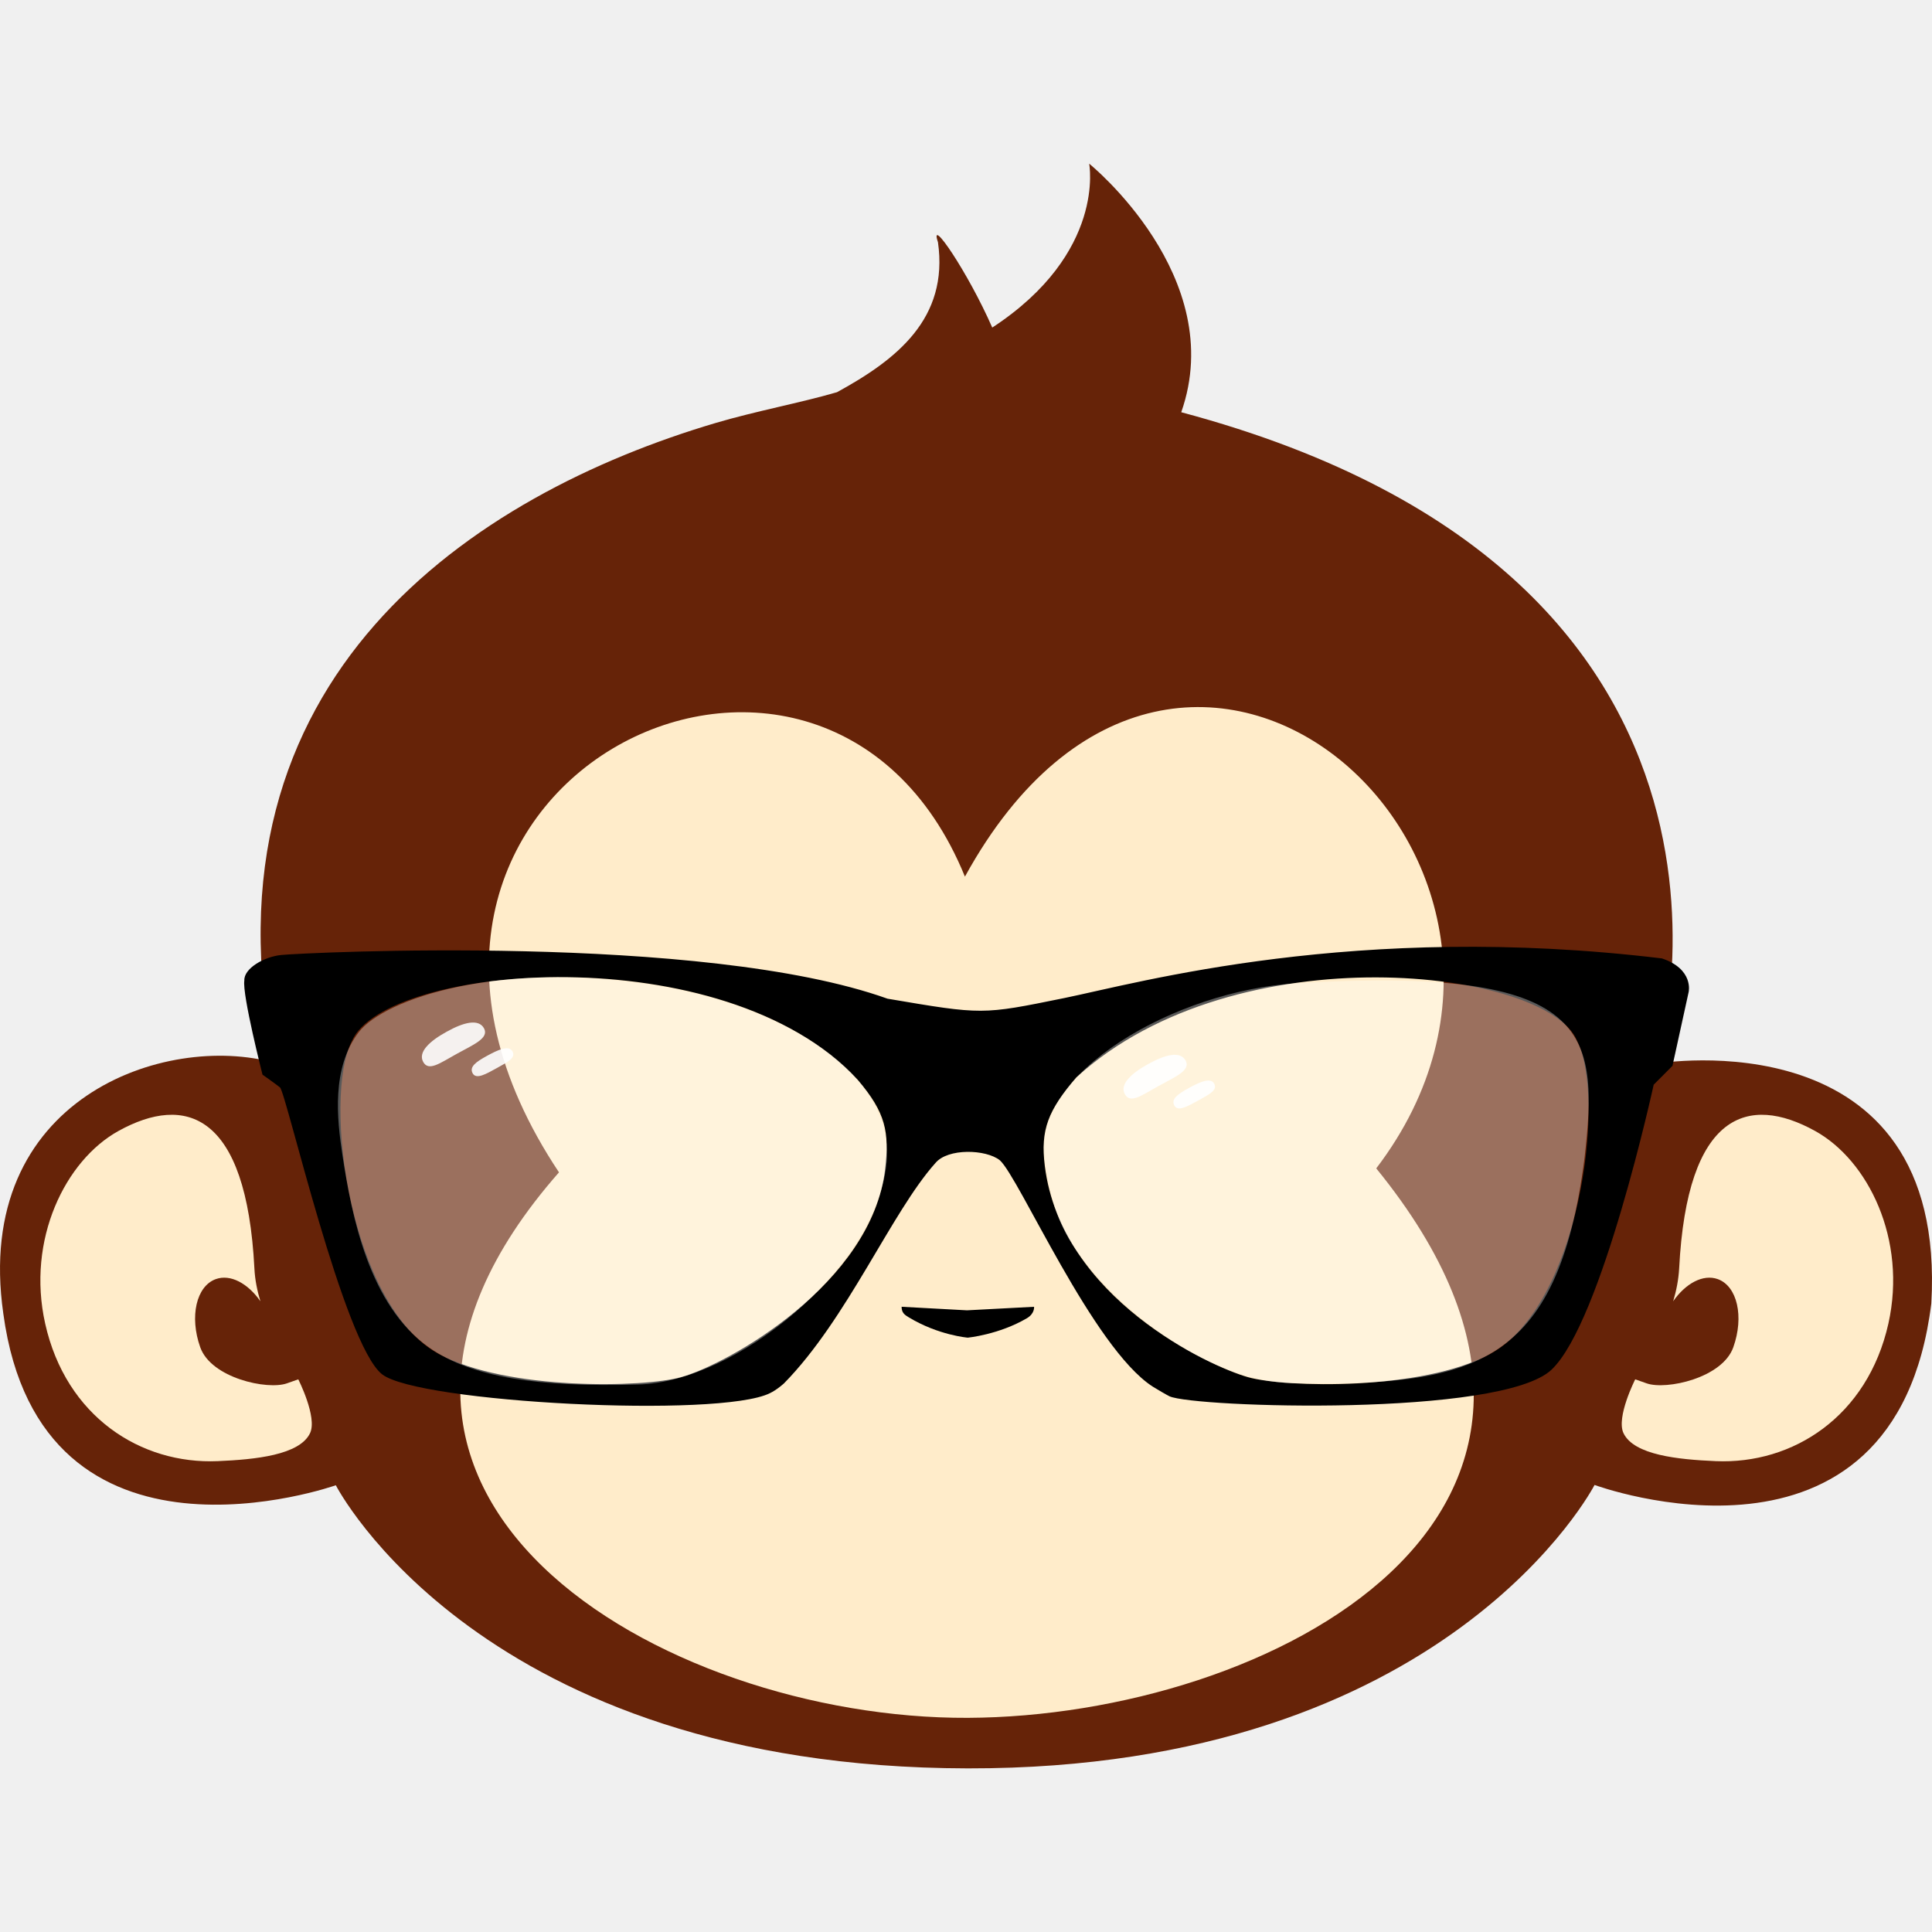
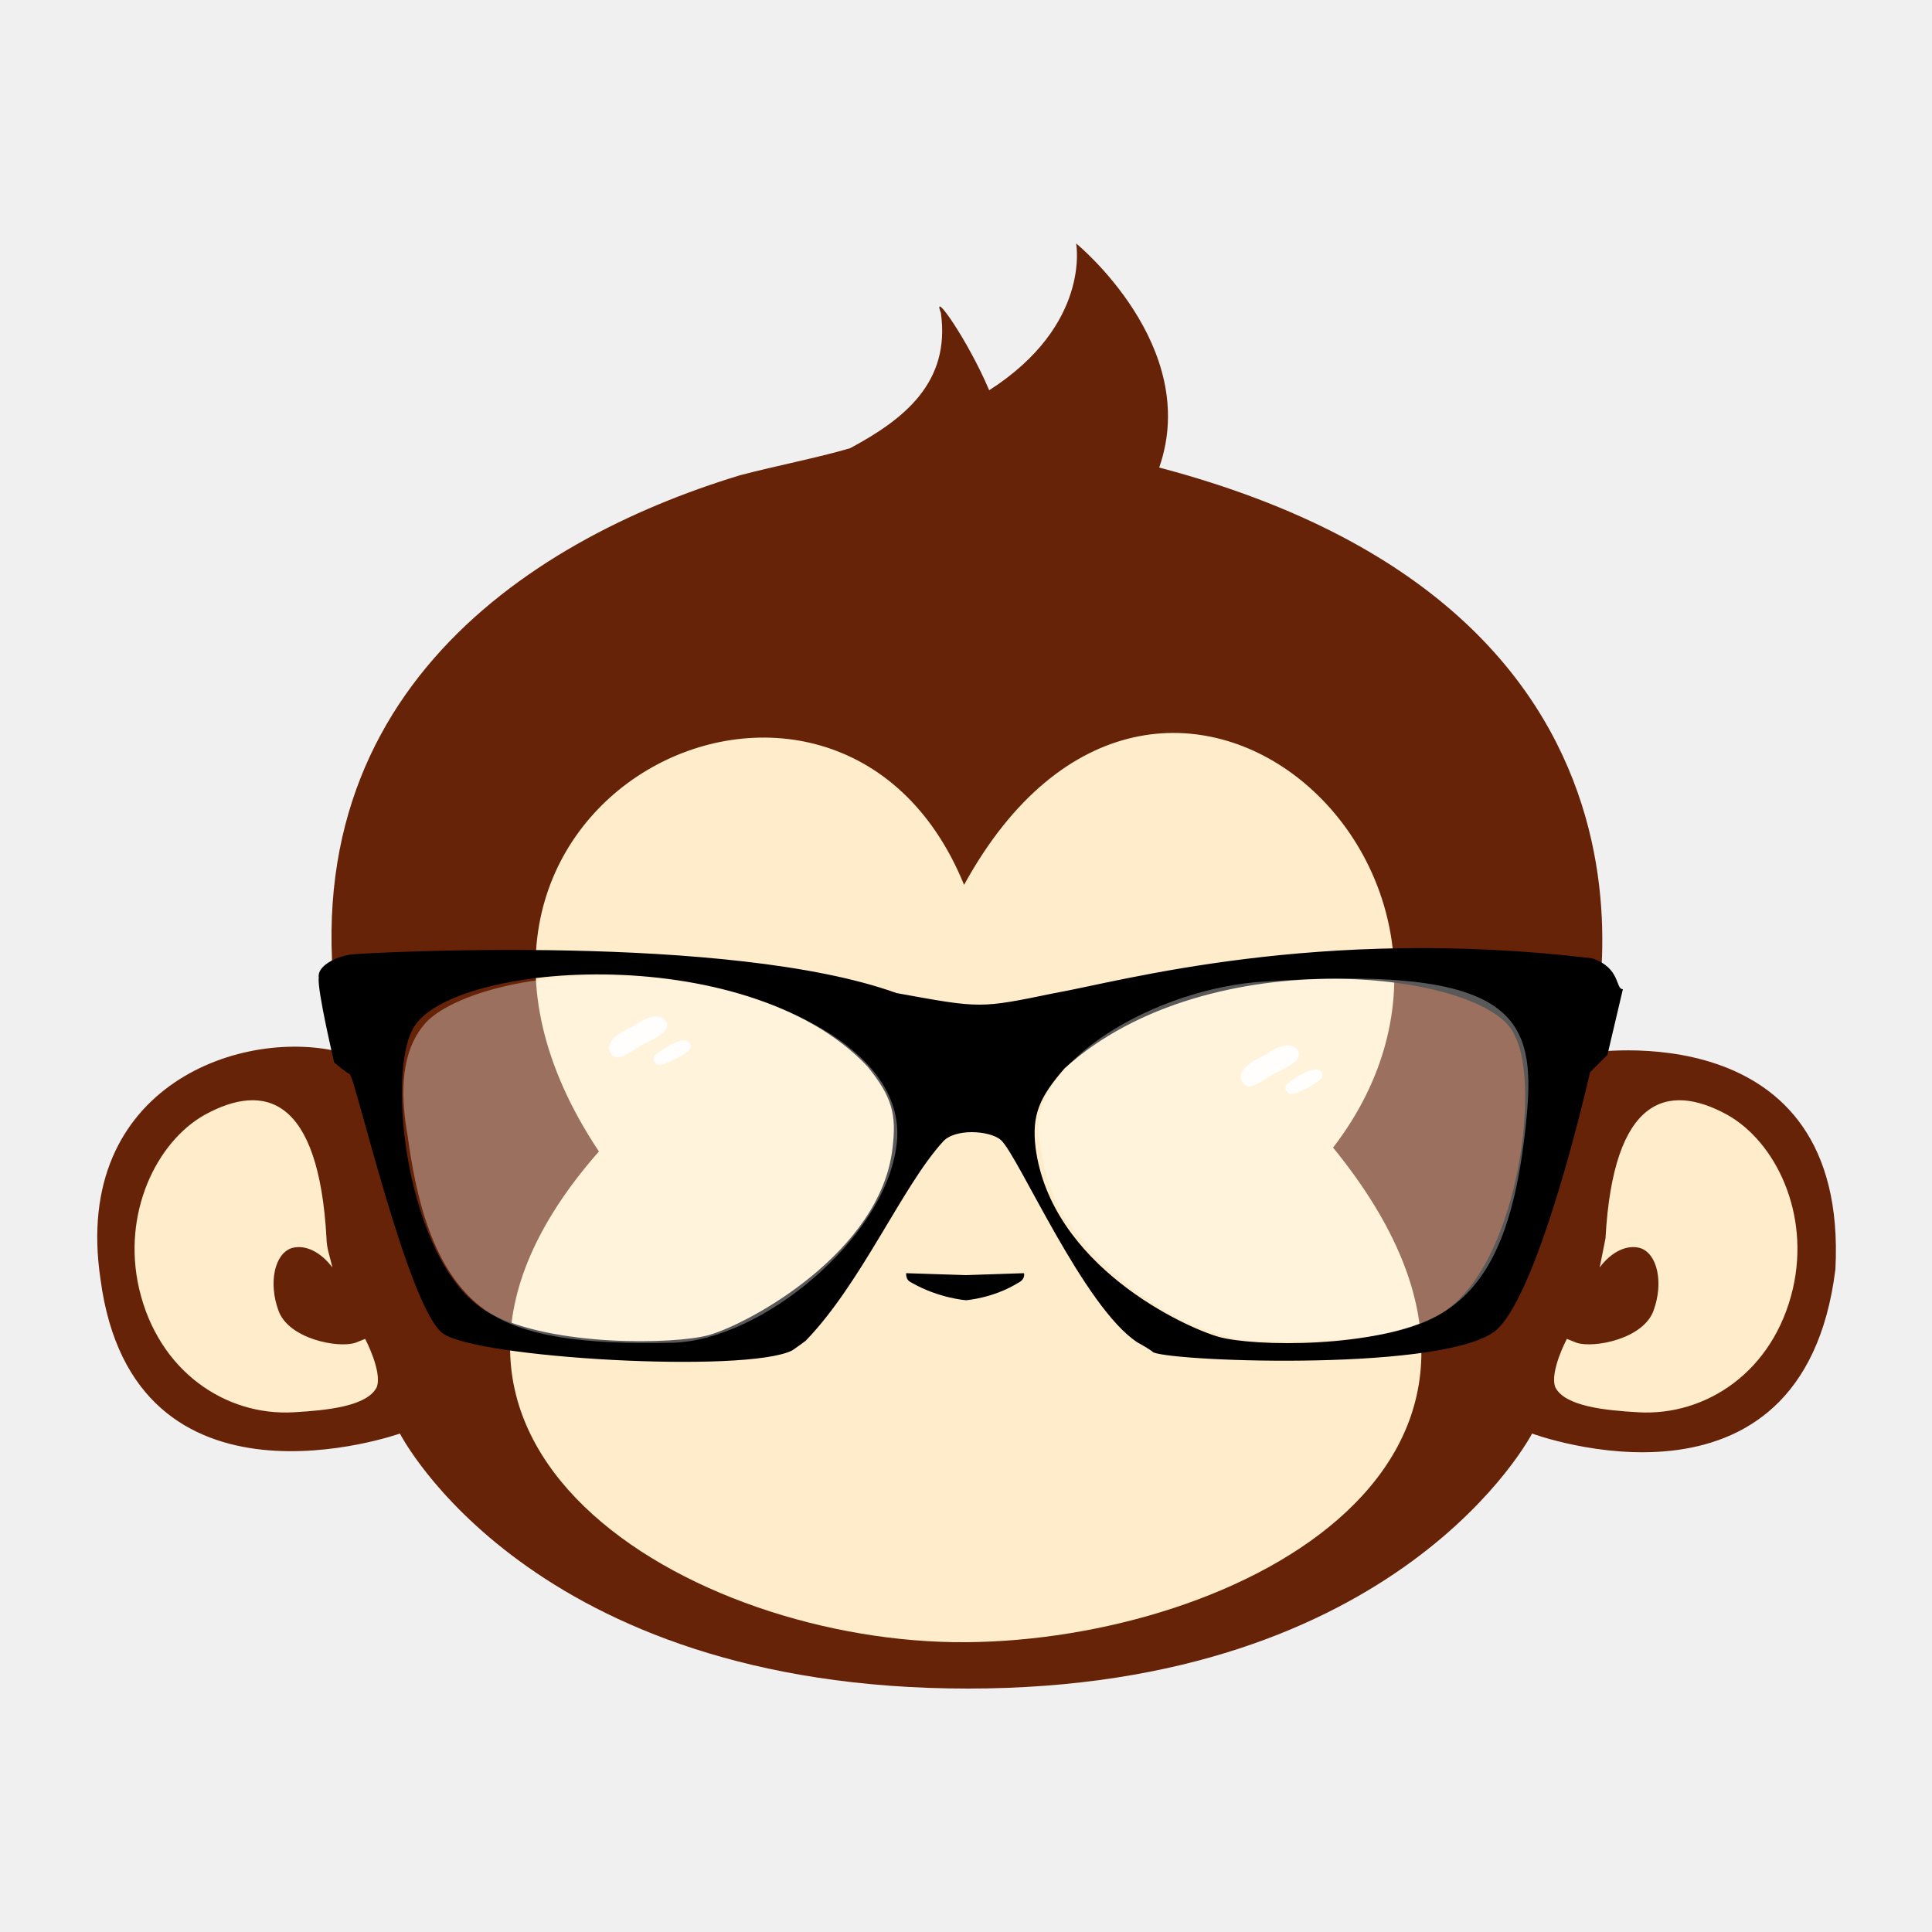
- <svg xmlns="http://www.w3.org/2000/svg" width="100" height="100" viewBox="0 0 100 100">
-   <path fill="#662308" d="M85.768 55.047s7.725-25.08-24.627-33.71C63.61 14.313 56.375 8.47 56.375 8.47s.895 4.614-5.016 8.485c-1.256-2.866-3.288-5.845-2.81-4.417.562 3.946-2.132 6.073-5.226 7.762-1.87.547-4.243.987-6.295 1.597-12.426 3.682-26.97 13.12-22.815 33.116C8.582 53.428-1.43 56.816.172 67.996c1.938 14.296 17.21 8.88 17.21 8.88s7.475 14.616 32.712 14.655c24.872.04 32.44-14.67 32.44-14.67s15.553 5.74 17.43-9.393c.865-14.96-14.196-12.42-14.196-12.42z" />
-   <path fill="#FFECCA" d="M49.945 45.375c-7.376-18.09-34.3-4.66-21.012 15.306-14.68 16.696 5.37 28.304 21.164 28.234 15.516-.068 35.75-10.492 21.137-28.44 12.037-15.794-10.02-35.623-21.29-15.1z" />
-   <path d="M86.014 49.607c-15.827-1.913-27.123 1.278-30.926 2.052-4.278.87-4.21.87-9.15.033-9.53-3.41-30.15-2.382-31.376-2.263-.888.088-1.947.698-1.915 1.323-.12.712.94 4.872.94 4.872s.72.507.904.66c.327.274 3.295 13.305 5.29 14.852 1.878 1.464 17.46 2.278 20.07.974.362-.17.727-.506.727-.506 3.276-3.33 5.572-8.878 7.84-11.407.64-.775 2.612-.715 3.332-.143.998.882 4.814 9.713 7.912 11.715.228.144.75.446.873.504 1.283.582 17.165 1.093 19.774-1.38 2.607-2.47 5.286-14.75 5.286-14.75l.972-.975.838-3.825s.278-1.182-1.392-1.738zm-40.197 10.89c-.678 5.946-8.168 10.125-10.56 10.782-1.948.553-9.007.695-12.523-1.185-4.64-2.48-6.053-13.22-4.52-16.212 1.722-3.982 19.256-5.495 26.18 2.007 1.46 1.71 1.64 2.71 1.423 4.606zm31.29 9.6c-3.51 1.88-10.572 1.736-12.52 1.183-1.966-.556-9.652-4.085-10.507-10.922-.236-1.896.174-2.89 1.634-4.595 8.3-7.57 24.457-5.6 25.92-1.878 1.528 2.99.114 13.73-4.526 16.21z" />
-   <path opacity=".35" fill="#FFF" d="M45.87 60.358c-.66 5.356-7.75 11.17-12.837 11.305-5.148.14-8.592-.348-10.817-1.914-3.12-2.192-4.002-6.79-4.49-9.948-.29-1.914-.567-4.52.837-6.368 1.322-1.736 7.328-3.77 15.55-2.398 6.158 1.026 12.362 4.415 11.756 9.322zM54.08 60.042c.21 1.314.41 2.965 1.668 4.73 2.374 3.33 7.064 6.75 11.132 6.818 9.33.155 13.743-.798 15.135-11.65.73-6.508.45-9.954-14.89-9.047-6.235.367-13.776 4.628-13.045 9.15z" />
-   <path opacity=".9" fill="#FFF" d="M21.903 54.963c.283.513.868.064 1.738-.416s1.69-.813 1.41-1.324c-.284-.51-1.063-.306-1.933.18-.867.475-1.496 1.047-1.214 1.56zM24.465 55.555c.186.333.69.038 1.26-.277.57-.316.985-.527.8-.86-.186-.337-.75-.08-1.322.235-.566.31-.922.565-.738.902zM58.222 56.634c.282.512.868.063 1.735-.417.87-.48 1.694-.813 1.41-1.324-.284-.51-1.063-.304-1.93.177-.87.478-1.5 1.052-1.215 1.564zM60.784 57.225c.185.335.69.034 1.26-.275.572-.318.986-.53.8-.864-.187-.335-.753-.08-1.32.235-.57.315-.922.568-.74.905z" />
-   <path d="M46.667 67.64c0 .312.163.42.37.544 1.54.933 3.058 1.053 3.058 1.053s1.608-.156 3.054-1.004c.418-.245.374-.594.374-.594l-3.473.183-3.383-.184z" />
-   <path fill="#FFECCA" d="M15.44 71.394l-.59.208c-1.012.358-3.92-.274-4.485-1.866-.566-1.59-.204-3.168.807-3.53.755-.27 1.66.22 2.306 1.147-.163-.538-.28-1.1-.31-1.696-.414-8.078-3.583-9.025-7.03-7.122-2.754 1.52-4.774 5.62-3.8 9.973 1.076 4.815 4.946 7.294 8.937 7.12 1.94-.083 4.234-.312 4.774-1.45.387-.824-.61-2.784-.61-2.784zM84.64 71.394s.52.182.59.208c1.013.358 3.92-.274 4.485-1.866.567-1.59.205-3.168-.806-3.53-.758-.27-1.66.22-2.306 1.147.162-.538.275-1.1.31-1.696.412-8.078 3.582-9.025 7.03-7.122 2.756 1.52 4.77 5.62 3.8 9.973-1.08 4.815-4.947 7.294-8.937 7.12-1.943-.083-4.235-.312-4.775-1.45-.388-.824.608-2.784.608-2.784z" />
+ <svg xmlns="http://www.w3.org/2000/svg" viewBox="0 0 100 100" width="80" height="80">
+   <path fill="#662308" d="M82.2 54.5s7-22.6-22.2-30.3c2.2-6.3-4.3-11.6-4.3-11.6s.8 4.2-4.5 7.6c-1.1-2.6-3-5.3-2.5-4 .5 3.6-1.9 5.5-4.7 7-1.7.5-3.8.9-5.7 1.4C27.1 28 14.1 36.5 17.8 54.5c-5.1-1.4-14.1 1.6-12.6 11.7 1.7 12.9 15.5 8 15.5 8s6.7 13.2 29.4 13.2c22.4 0 29.2-13.2 29.2-13.2s14 5.2 15.7-8.5c.7-13.4-12.8-11.2-12.8-11.2z" />
+   <path fill="#FFECCA" d="M49.9 45.8C43.3 29.6 19 41.6 31 59.6c-13.2 15 4.8 25.5 19 25.4 14-.1 32.2-9.4 19-25.6 10.9-14.2-9-32-19.1-13.6z" />
+   <path d="M82.4 49.6c-14.2-1.7-24.4 1.2-27.8 1.8-3.9.8-3.8.8-8.2 0-8.6-3.1-27.1-2.1-28.2-2-.8.1-1.8.6-1.7 1.2-.1.6.8 4.4.8 4.4s.6.5.8.6c.3.2 3 12 4.8 13.4 1.7 1.3 15.7 2.1 18.1.9.3-.2.7-.5.7-.5 2.9-3 5-8 7.1-10.3.6-.7 2.4-.6 3-.1.9.8 4.3 8.7 7.1 10.5.2.1.7.4.8.5 1.2.5 15.4 1 17.8-1.2 2.3-2.2 4.8-13.3 4.8-13.3l.9-.9.8-3.4c-.4 0-.1-1.1-1.6-1.6zm-36.2 9.8c-.6 5.4-7.4 9.1-9.5 9.7-1.8.5-8.1.6-11.3-1.1-4.2-2.2-5.4-11.9-4.1-14.6 1.5-3.6 17.3-4.9 23.6 1.8 1.3 1.6 1.5 2.5 1.3 4.2zm28.2 8.7c-3.2 1.7-9.5 1.6-11.3 1.1-1.8-.5-8.7-3.7-9.5-9.8-.2-1.7.2-2.6 1.5-4.1 7.5-6.8 22-5 23.3-1.7 1.4 2.6.1 12.3-4 14.5z" />
+   <path opacity=".35" fill="#FFF" d="M46.4 59.3c-.6 4.8-7 10.1-11.6 10.2-4.6.1-7.7-.3-9.7-1.7-2.8-2-3.6-6.1-4-9-.3-1.7-.5-4.1.8-5.7 1.2-1.6 6.6-3.4 14-2.2 5.5 1 11.1 4 10.5 8.4zm7.4-.3c.2 1.2.4 2.7 1.5 4.3 2.1 3 6.4 6.1 10 6.1 8.4.1 12.4-.7 13.6-10.5.7-5.9.4-9-13.4-8.1-5.6.3-12.4 4.2-11.7 8.2z" />
+   <path opacity=".9" fill="#FFF" d="M31.6 54.5c.3.5.8.1 1.6-.4.8-.4 1.5-.7 1.3-1.2-.3-.5-1-.3-1.7.2-.9.4-1.5.9-1.2 1.4zm2.3.5c.2.3.6 0 1.1-.2.5-.3.9-.5.7-.8-.2-.3-.7-.1-1.2.2-.5.3-.8.5-.6.8zm30.4 1c.3.5.8.1 1.6-.4.8-.4 1.5-.7 1.3-1.2-.3-.5-1-.3-1.7.2-.9.4-1.5.9-1.2 1.4zm2.3.5c.2.3.6 0 1.1-.2.5-.3.9-.5.7-.8-.2-.3-.7-.1-1.2.2-.5.3-.8.5-.6.8z" />
+   <path d="M46.9 65.9c0 .3.1.4.3.5 1.4.8 2.8.9 2.8.9s1.4-.1 2.7-.9c.4-.2.3-.5.3-.5l-3 .1-3.1-.1z" />
+   <path fill="#FFECCA" d="M18.9 69.3l-.5.2c-.9.3-3.5-.2-4-1.7-.5-1.4-.2-2.9.7-3.2.7-.2 1.5.2 2.1 1-.1-.5-.3-1-.3-1.5-.4-7.3-3.2-8.1-6.3-6.4-2.5 1.4-4.3 5.1-3.4 9 1 4.3 4.5 6.6 8 6.4 1.7-.1 3.8-.3 4.3-1.3.3-.8-.6-2.5-.6-2.5zm62.2 0l.5.2c.9.3 3.5-.2 4-1.7.5-1.4.2-2.9-.7-3.2-.7-.2-1.5.2-2.1 1l.3-1.5c.4-7.3 3.2-8.1 6.3-6.4 2.5 1.4 4.3 5.1 3.4 9-1 4.3-4.5 6.6-8 6.4-1.7-.1-3.8-.3-4.3-1.3-.3-.8.6-2.5.6-2.5z" />
</svg>
